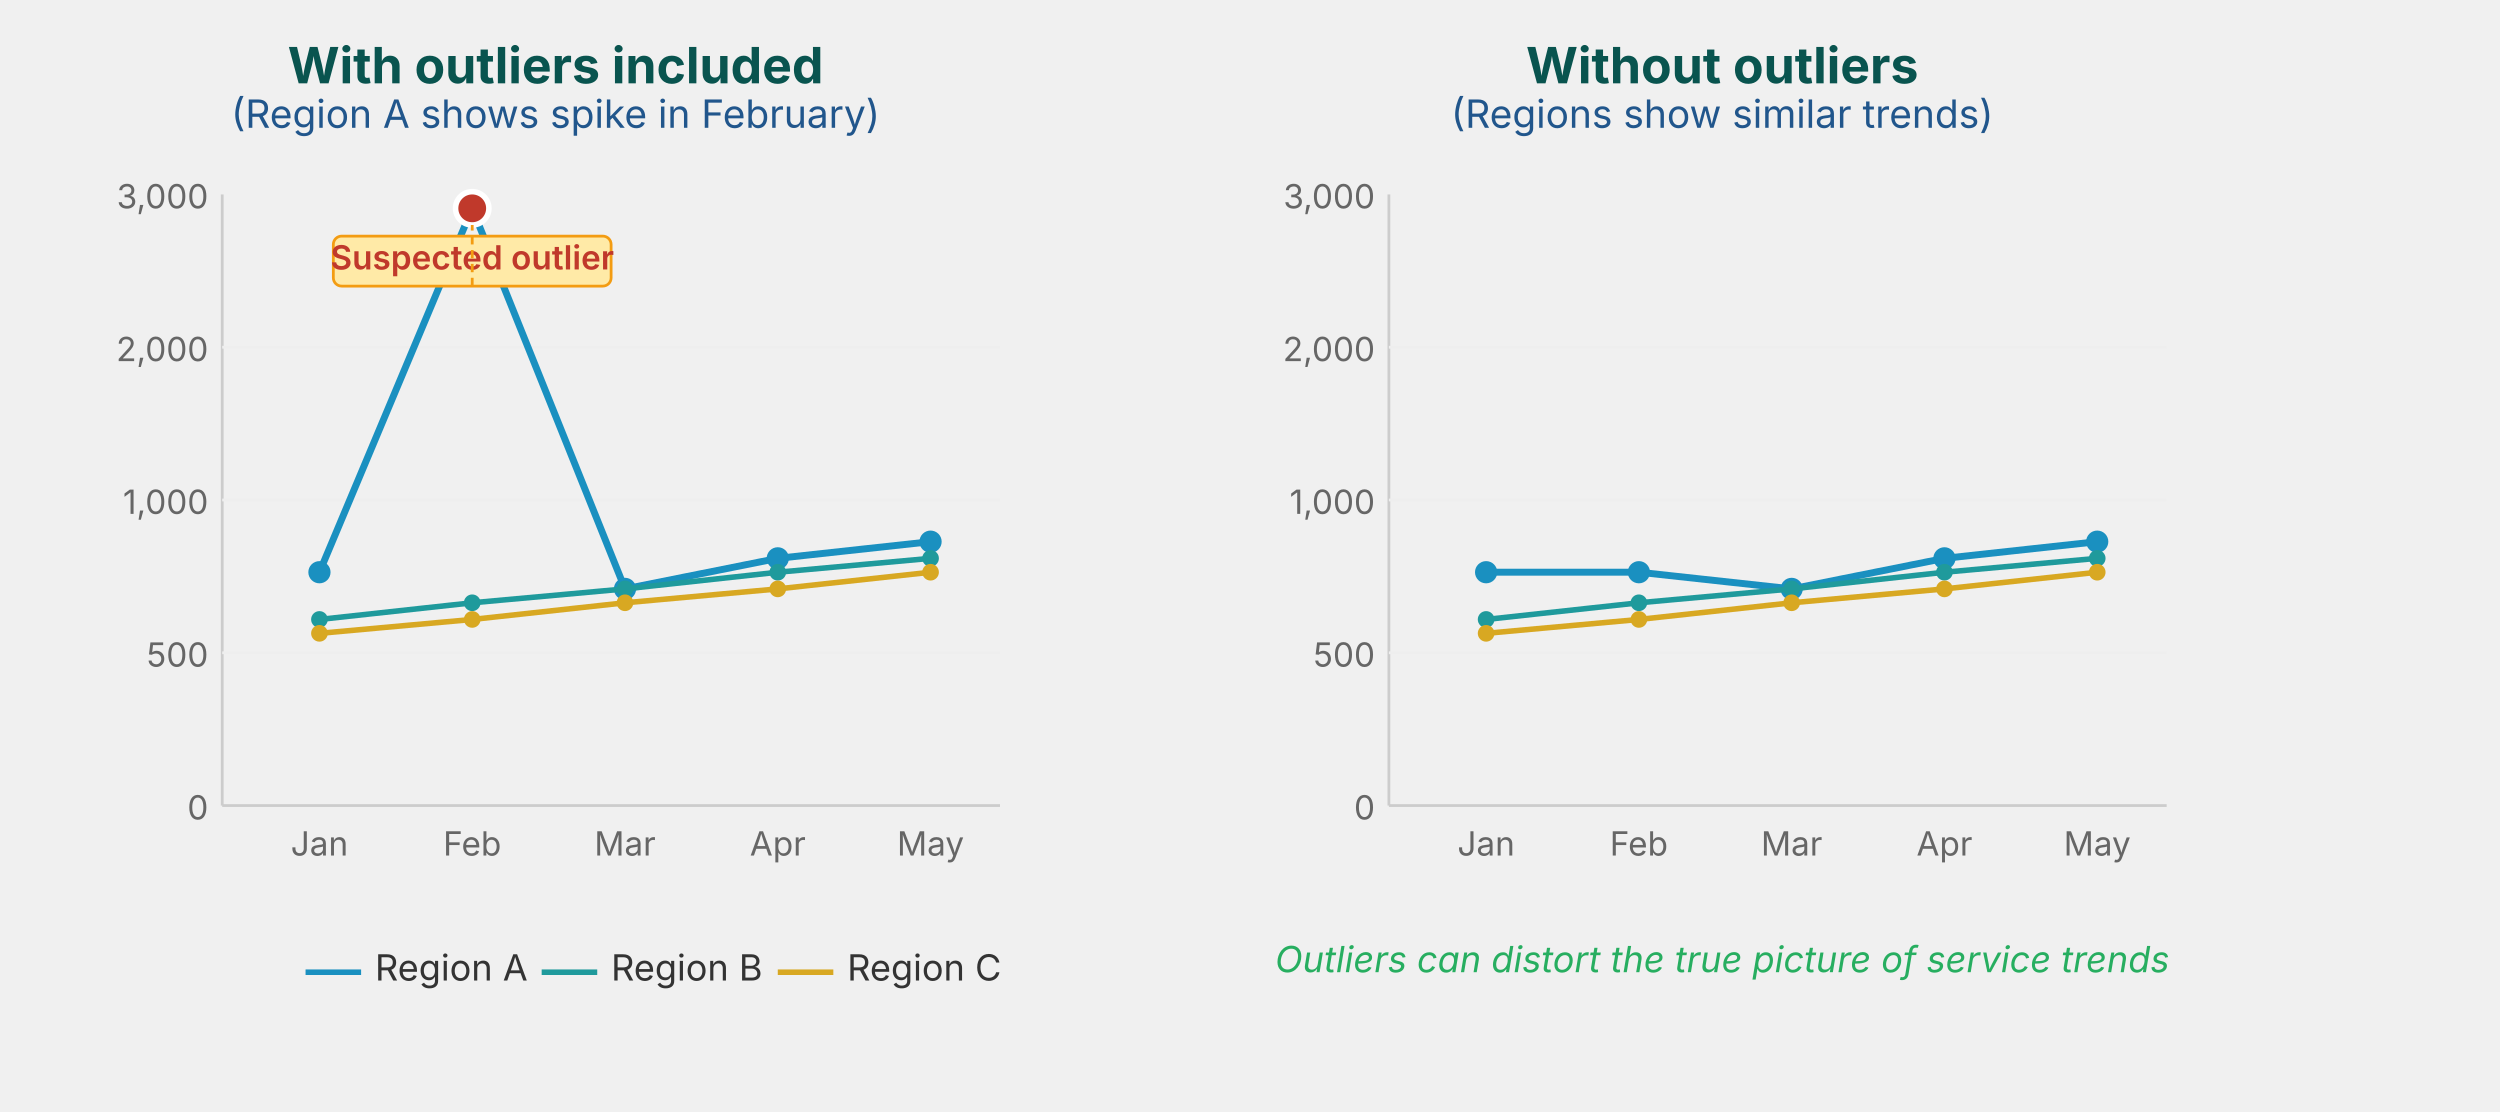
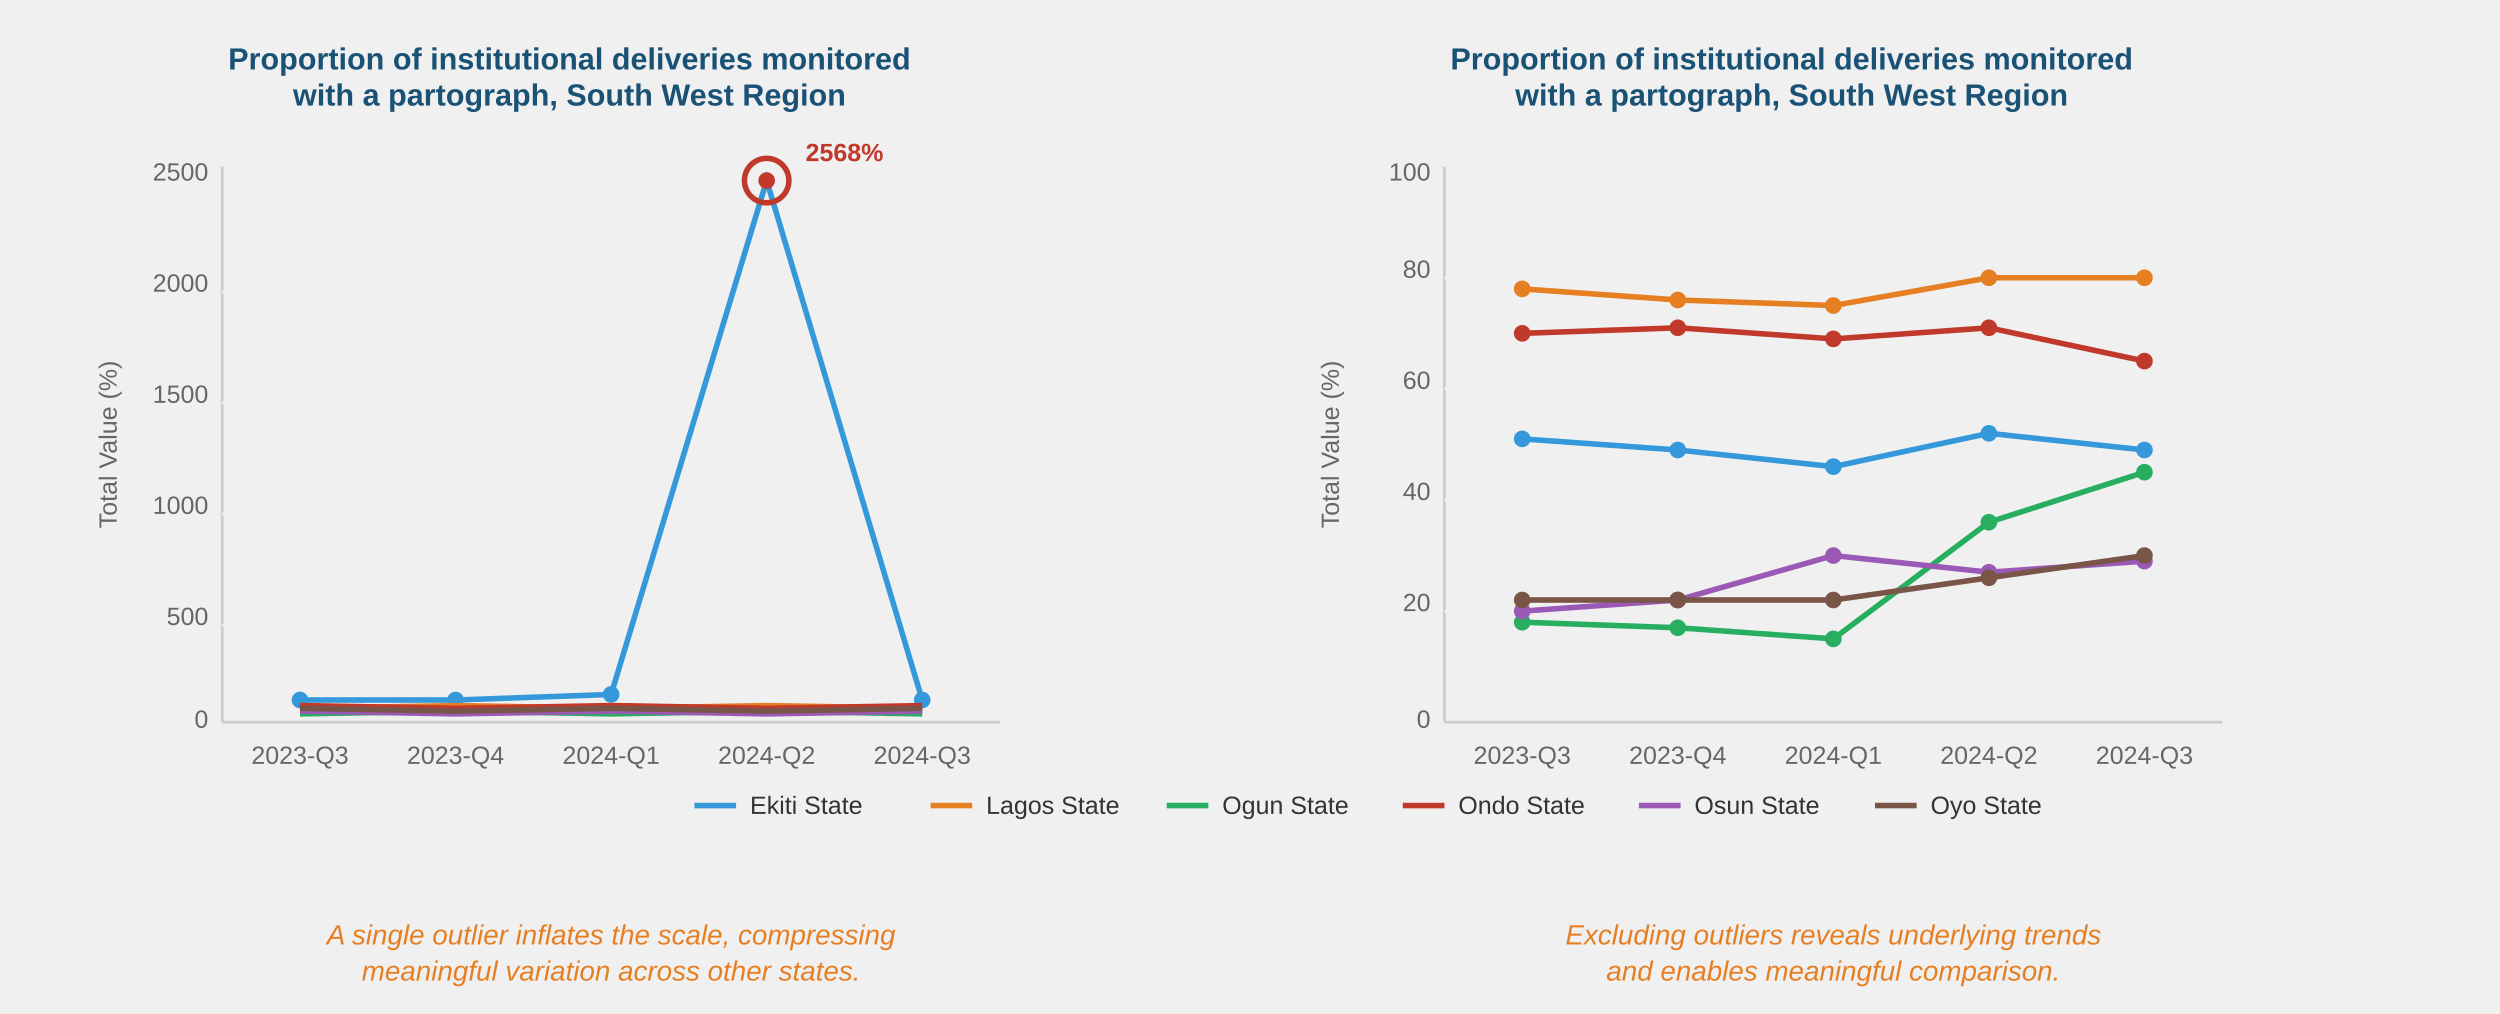
- <svg xmlns="http://www.w3.org/2000/svg" viewBox="0 0 900 400">
-   <defs>
-     <style>
-       .title { font-family: Inter, sans-serif; font-size: 18px; font-weight: 700; fill: #09544F; }
-       .subtitle { font-family: Inter, sans-serif; font-size: 14px; fill: #21568C; }
-       .axis-label { font-family: Inter, sans-serif; font-size: 12px; fill: #666; }
-       .axis-line { stroke: #ccc; stroke-width: 1; }
-       .grid-line { stroke: #eee; stroke-width: 1; }
-       .legend-text { font-family: Inter, sans-serif; font-size: 13px; fill: #333; }
-       .callout { font-family: Inter, sans-serif; font-size: 12px; fill: #c0392b; font-weight: 600; }
-       .callout-box { fill: #ffeaa7; stroke: #f39c12; stroke-width: 1; rx: 3; }
-       .note-text { font-family: Inter, sans-serif; font-size: 13px; fill: #27ae60; font-style: italic; }
-     </style>
-   </defs>
-   <g transform="translate(40, 30)">
-     <text class="title" x="160" y="0" text-anchor="middle">With outliers included</text>
-     <text class="subtitle" x="160" y="16" text-anchor="middle">(Region A shows spike in February)</text>
-     <line class="axis-line" x1="40" y1="40" x2="40" y2="260" />
-     <line class="axis-line" x1="40" y1="260" x2="320" y2="260" />
-     <line class="grid-line" x1="40" y1="95" x2="320" y2="95" />
-     <line class="grid-line" x1="40" y1="150" x2="320" y2="150" />
-     <line class="grid-line" x1="40" y1="205" x2="320" y2="205" />
-     <text class="axis-label" x="35" y="45" text-anchor="end">3,000</text>
-     <text class="axis-label" x="35" y="100" text-anchor="end">2,000</text>
-     <text class="axis-label" x="35" y="155" text-anchor="end">1,000</text>
-     <text class="axis-label" x="35" y="210" text-anchor="end">500</text>
-     <text class="axis-label" x="35" y="265" text-anchor="end">0</text>
-     <text class="axis-label" x="75" y="278" text-anchor="middle">Jan</text>
-     <text class="axis-label" x="130" y="278" text-anchor="middle">Feb</text>
-     <text class="axis-label" x="185" y="278" text-anchor="middle">Mar</text>
-     <text class="axis-label" x="240" y="278" text-anchor="middle">Apr</text>
-     <text class="axis-label" x="295" y="278" text-anchor="middle">May</text>
-     <polyline fill="none" stroke="#1A90C0" stroke-width="2.5" points="75,176 130,45 185,182 240,171 295,165" />
-     <circle cx="75" cy="176" r="4" fill="#1A90C0" />
-     <circle cx="130" cy="45" r="6" fill="#c0392b" stroke="#fff" stroke-width="2" />
-     <circle cx="185" cy="182" r="4" fill="#1A90C0" />
-     <circle cx="240" cy="171" r="4" fill="#1A90C0" />
-     <circle cx="295" cy="165" r="4" fill="#1A90C0" />
-     <polyline fill="none" stroke="#1F9A9C" stroke-width="2" points="75,193 130,187 185,182 240,176 295,171" />
-     <circle cx="75" cy="193" r="3" fill="#1F9A9C" />
-     <circle cx="130" cy="187" r="3" fill="#1F9A9C" />
-     <circle cx="185" cy="182" r="3" fill="#1F9A9C" />
-     <circle cx="240" cy="176" r="3" fill="#1F9A9C" />
-     <circle cx="295" cy="171" r="3" fill="#1F9A9C" />
-     <polyline fill="none" stroke="#D8A822" stroke-width="2" points="75,198 130,193 185,187 240,182 295,176" />
-     <circle cx="75" cy="198" r="3" fill="#D8A822" />
-     <circle cx="130" cy="193" r="3" fill="#D8A822" />
-     <circle cx="185" cy="187" r="3" fill="#D8A822" />
-     <circle cx="240" cy="182" r="3" fill="#D8A822" />
-     <circle cx="295" cy="176" r="3" fill="#D8A822" />
-     <rect class="callout-box" x="80" y="55" width="100" height="18" />
-     <text class="callout" x="130" y="67" text-anchor="middle">Suspected outlier</text>
-     <line stroke="#f39c12" stroke-width="1" x1="130" y1="73" x2="130" y2="51" stroke-dasharray="3,2" />
-     <line x1="70" y1="320" x2="90" y2="320" stroke="#1A90C0" stroke-width="2" />
-     <text class="legend-text" x="95" y="323">Region A</text>
-     <line x1="155" y1="320" x2="175" y2="320" stroke="#1F9A9C" stroke-width="2" />
-     <text class="legend-text" x="180" y="323">Region B</text>
-     <line x1="240" y1="320" x2="260" y2="320" stroke="#D8A822" stroke-width="2" />
-     <text class="legend-text" x="265" y="323">Region C</text>
+ <svg xmlns="http://www.w3.org/2000/svg" viewBox="0 0 900 365">
+   <style>
+     .chart-title { font-family: Arial, sans-serif; font-size: 11px; font-weight: bold; fill: #1a5276; }
+     .axis-label { font-family: Arial, sans-serif; font-size: 9px; fill: #666; }
+     .axis-title { font-family: Arial, sans-serif; font-size: 9px; fill: #666; }
+     .legend-text { font-family: Arial, sans-serif; font-size: 9px; fill: #333; }
+     .caption { font-family: Arial, sans-serif; font-size: 10px; fill: #e67e22; font-style: italic; }
+     .outlier-label { font-family: Arial, sans-serif; font-size: 9px; fill: #c0392b; font-weight: bold; }
+   </style>
+   <g transform="translate(30, 30)">
+     <text x="175" y="-5" text-anchor="middle" class="chart-title">Proportion of institutional deliveries monitored</text>
+     <text x="175" y="8" text-anchor="middle" class="chart-title">with a partograph, South West Region</text>
+     <text x="12" y="130" text-anchor="middle" transform="rotate(-90, 12, 130)" class="axis-title">Total Value (%)</text>
+     <line x1="50" y1="30" x2="50" y2="230" stroke="#ccc" stroke-width="1" />
+     <text x="45" y="35" text-anchor="end" class="axis-label">2500</text>
+     <text x="45" y="75" text-anchor="end" class="axis-label">2000</text>
+     <text x="45" y="115" text-anchor="end" class="axis-label">1500</text>
+     <text x="45" y="155" text-anchor="end" class="axis-label">1000</text>
+     <text x="45" y="195" text-anchor="end" class="axis-label">500</text>
+     <text x="45" y="232" text-anchor="end" class="axis-label">0</text>
+     <line x1="50" y1="230" x2="330" y2="230" stroke="#ccc" stroke-width="1" />
+     <text x="78" y="245" text-anchor="middle" class="axis-label">2023-Q3</text>
+     <text x="134" y="245" text-anchor="middle" class="axis-label">2023-Q4</text>
+     <text x="190" y="245" text-anchor="middle" class="axis-label">2024-Q1</text>
+     <text x="246" y="245" text-anchor="middle" class="axis-label">2024-Q2</text>
+     <text x="302" y="245" text-anchor="middle" class="axis-label">2024-Q3</text>
+     <line x1="50" y1="75" x2="330" y2="75" stroke="#f0f0f0" stroke-width="1" />
+     <line x1="50" y1="115" x2="330" y2="115" stroke="#f0f0f0" stroke-width="1" />
+     <line x1="50" y1="155" x2="330" y2="155" stroke="#f0f0f0" stroke-width="1" />
+     <line x1="50" y1="195" x2="330" y2="195" stroke="#f0f0f0" stroke-width="1" />
+     <polyline points="78,222 134,222 190,220 246,35 302,222" fill="none" stroke="#3498db" stroke-width="2" />
+     <circle cx="78" cy="222" r="3" fill="#3498db" />
+     <circle cx="134" cy="222" r="3" fill="#3498db" />
+     <circle cx="190" cy="220" r="3" fill="#3498db" />
+     <circle cx="302" cy="222" r="3" fill="#3498db" />
+     <circle cx="246" cy="35" r="8" fill="none" stroke="#c0392b" stroke-width="2" />
+     <circle cx="246" cy="35" r="3" fill="#c0392b" />
+     <text x="260" y="28" class="outlier-label">2568%</text>
+     <polyline points="78,225 134,224 190,225 246,224 302,225" fill="none" stroke="#e67e22" stroke-width="2" />
+     <polyline points="78,227 134,226 190,227 246,226 302,227" fill="none" stroke="#27ae60" stroke-width="2" />
+     <polyline points="78,224 134,225 190,224 246,225 302,224" fill="none" stroke="#c0392b" stroke-width="2" />
+     <polyline points="78,226 134,227 190,226 246,227 302,226" fill="none" stroke="#9b59b6" stroke-width="2" />
+     <polyline points="78,225 134,226 190,225 246,226 302,225" fill="none" stroke="#795548" stroke-width="2" />
+     <text x="190" y="310" text-anchor="middle" class="caption">A single outlier inflates the scale, compressing</text>
+     <text x="190" y="323" text-anchor="middle" class="caption">meaningful variation across other states.</text>
  </g>
-   <g transform="translate(460, 30)">
-     <text class="title" x="160" y="0" text-anchor="middle">Without outliers</text>
-     <text class="subtitle" x="160" y="16" text-anchor="middle">(Regions show similar trends)</text>
-     <line class="axis-line" x1="40" y1="40" x2="40" y2="260" />
-     <line class="axis-line" x1="40" y1="260" x2="320" y2="260" />
-     <line class="grid-line" x1="40" y1="95" x2="320" y2="95" />
-     <line class="grid-line" x1="40" y1="150" x2="320" y2="150" />
-     <line class="grid-line" x1="40" y1="205" x2="320" y2="205" />
-     <text class="axis-label" x="35" y="45" text-anchor="end">3,000</text>
-     <text class="axis-label" x="35" y="100" text-anchor="end">2,000</text>
-     <text class="axis-label" x="35" y="155" text-anchor="end">1,000</text>
-     <text class="axis-label" x="35" y="210" text-anchor="end">500</text>
-     <text class="axis-label" x="35" y="265" text-anchor="end">0</text>
-     <text class="axis-label" x="75" y="278" text-anchor="middle">Jan</text>
-     <text class="axis-label" x="130" y="278" text-anchor="middle">Feb</text>
-     <text class="axis-label" x="185" y="278" text-anchor="middle">Mar</text>
-     <text class="axis-label" x="240" y="278" text-anchor="middle">Apr</text>
-     <text class="axis-label" x="295" y="278" text-anchor="middle">May</text>
-     <polyline fill="none" stroke="#1A90C0" stroke-width="2.5" points="75,176 130,176 185,182 240,171 295,165" />
-     <circle cx="75" cy="176" r="4" fill="#1A90C0" />
-     <circle cx="130" cy="176" r="4" fill="#1A90C0" />
-     <circle cx="185" cy="182" r="4" fill="#1A90C0" />
-     <circle cx="240" cy="171" r="4" fill="#1A90C0" />
-     <circle cx="295" cy="165" r="4" fill="#1A90C0" />
-     <polyline fill="none" stroke="#1F9A9C" stroke-width="2" points="75,193 130,187 185,182 240,176 295,171" />
-     <circle cx="75" cy="193" r="3" fill="#1F9A9C" />
-     <circle cx="130" cy="187" r="3" fill="#1F9A9C" />
-     <circle cx="185" cy="182" r="3" fill="#1F9A9C" />
-     <circle cx="240" cy="176" r="3" fill="#1F9A9C" />
-     <circle cx="295" cy="171" r="3" fill="#1F9A9C" />
-     <polyline fill="none" stroke="#D8A822" stroke-width="2" points="75,198 130,193 185,187 240,182 295,176" />
-     <circle cx="75" cy="198" r="3" fill="#D8A822" />
-     <circle cx="130" cy="193" r="3" fill="#D8A822" />
-     <circle cx="185" cy="187" r="3" fill="#D8A822" />
-     <circle cx="240" cy="182" r="3" fill="#D8A822" />
-     <circle cx="295" cy="176" r="3" fill="#D8A822" />
-     <text class="note-text" x="160" y="320" text-anchor="middle">Outliers can distort the true picture of service trends</text>
+   <g transform="translate(470, 30)">
+     <text x="175" y="-5" text-anchor="middle" class="chart-title">Proportion of institutional deliveries monitored</text>
+     <text x="175" y="8" text-anchor="middle" class="chart-title">with a partograph, South West Region</text>
+     <text x="12" y="130" text-anchor="middle" transform="rotate(-90, 12, 130)" class="axis-title">Total Value (%)</text>
+     <line x1="50" y1="30" x2="50" y2="230" stroke="#ccc" stroke-width="1" />
+     <text x="45" y="35" text-anchor="end" class="axis-label">100</text>
+     <text x="45" y="70" text-anchor="end" class="axis-label">80</text>
+     <text x="45" y="110" text-anchor="end" class="axis-label">60</text>
+     <text x="45" y="150" text-anchor="end" class="axis-label">40</text>
+     <text x="45" y="190" text-anchor="end" class="axis-label">20</text>
+     <text x="45" y="232" text-anchor="end" class="axis-label">0</text>
+     <line x1="50" y1="230" x2="330" y2="230" stroke="#ccc" stroke-width="1" />
+     <text x="78" y="245" text-anchor="middle" class="axis-label">2023-Q3</text>
+     <text x="134" y="245" text-anchor="middle" class="axis-label">2023-Q4</text>
+     <text x="190" y="245" text-anchor="middle" class="axis-label">2024-Q1</text>
+     <text x="246" y="245" text-anchor="middle" class="axis-label">2024-Q2</text>
+     <text x="302" y="245" text-anchor="middle" class="axis-label">2024-Q3</text>
+     <line x1="50" y1="70" x2="330" y2="70" stroke="#f0f0f0" stroke-width="1" />
+     <line x1="50" y1="110" x2="330" y2="110" stroke="#f0f0f0" stroke-width="1" />
+     <line x1="50" y1="150" x2="330" y2="150" stroke="#f0f0f0" stroke-width="1" />
+     <line x1="50" y1="190" x2="330" y2="190" stroke="#f0f0f0" stroke-width="1" />
+     <polyline points="78,128 134,132 190,138 246,126 302,132" fill="none" stroke="#3498db" stroke-width="2" />
+     <circle cx="78" cy="128" r="3" fill="#3498db" />
+     <circle cx="134" cy="132" r="3" fill="#3498db" />
+     <circle cx="190" cy="138" r="3" fill="#3498db" />
+     <circle cx="246" cy="126" r="3" fill="#3498db" />
+     <circle cx="302" cy="132" r="3" fill="#3498db" />
+     <polyline points="78,74 134,78 190,80 246,70 302,70" fill="none" stroke="#e67e22" stroke-width="2" />
+     <circle cx="78" cy="74" r="3" fill="#e67e22" />
+     <circle cx="134" cy="78" r="3" fill="#e67e22" />
+     <circle cx="190" cy="80" r="3" fill="#e67e22" />
+     <circle cx="246" cy="70" r="3" fill="#e67e22" />
+     <circle cx="302" cy="70" r="3" fill="#e67e22" />
+     <polyline points="78,194 134,196 190,200 246,158 302,140" fill="none" stroke="#27ae60" stroke-width="2" />
+     <circle cx="78" cy="194" r="3" fill="#27ae60" />
+     <circle cx="134" cy="196" r="3" fill="#27ae60" />
+     <circle cx="190" cy="200" r="3" fill="#27ae60" />
+     <circle cx="246" cy="158" r="3" fill="#27ae60" />
+     <circle cx="302" cy="140" r="3" fill="#27ae60" />
+     <polyline points="78,90 134,88 190,92 246,88 302,100" fill="none" stroke="#c0392b" stroke-width="2" />
+     <circle cx="78" cy="90" r="3" fill="#c0392b" />
+     <circle cx="134" cy="88" r="3" fill="#c0392b" />
+     <circle cx="190" cy="92" r="3" fill="#c0392b" />
+     <circle cx="246" cy="88" r="3" fill="#c0392b" />
+     <circle cx="302" cy="100" r="3" fill="#c0392b" />
+     <polyline points="78,190 134,186 190,170 246,176 302,172" fill="none" stroke="#9b59b6" stroke-width="2" />
+     <circle cx="78" cy="190" r="3" fill="#9b59b6" />
+     <circle cx="134" cy="186" r="3" fill="#9b59b6" />
+     <circle cx="190" cy="170" r="3" fill="#9b59b6" />
+     <circle cx="246" cy="176" r="3" fill="#9b59b6" />
+     <circle cx="302" cy="172" r="3" fill="#9b59b6" />
+     <polyline points="78,186 134,186 190,186 246,178 302,170" fill="none" stroke="#795548" stroke-width="2" />
+     <circle cx="78" cy="186" r="3" fill="#795548" />
+     <circle cx="134" cy="186" r="3" fill="#795548" />
+     <circle cx="190" cy="186" r="3" fill="#795548" />
+     <circle cx="246" cy="178" r="3" fill="#795548" />
+     <circle cx="302" cy="170" r="3" fill="#795548" />
+     <text x="190" y="310" text-anchor="middle" class="caption">Excluding outliers reveals underlying trends</text>
+     <text x="190" y="323" text-anchor="middle" class="caption">and enables meaningful comparison.</text>
+   </g>
+   <g transform="translate(250, 290)">
+     <line x1="0" y1="0" x2="15" y2="0" stroke="#3498db" stroke-width="2" />
+     <text x="20" y="3" class="legend-text">Ekiti State</text>
+     <line x1="85" y1="0" x2="100" y2="0" stroke="#e67e22" stroke-width="2" />
+     <text x="105" y="3" class="legend-text">Lagos State</text>
+     <line x1="170" y1="0" x2="185" y2="0" stroke="#27ae60" stroke-width="2" />
+     <text x="190" y="3" class="legend-text">Ogun State</text>
+     <line x1="255" y1="0" x2="270" y2="0" stroke="#c0392b" stroke-width="2" />
+     <text x="275" y="3" class="legend-text">Ondo State</text>
+     <line x1="340" y1="0" x2="355" y2="0" stroke="#9b59b6" stroke-width="2" />
+     <text x="360" y="3" class="legend-text">Osun State</text>
+     <line x1="425" y1="0" x2="440" y2="0" stroke="#795548" stroke-width="2" />
+     <text x="445" y="3" class="legend-text">Oyo State</text>
  </g>
</svg>
